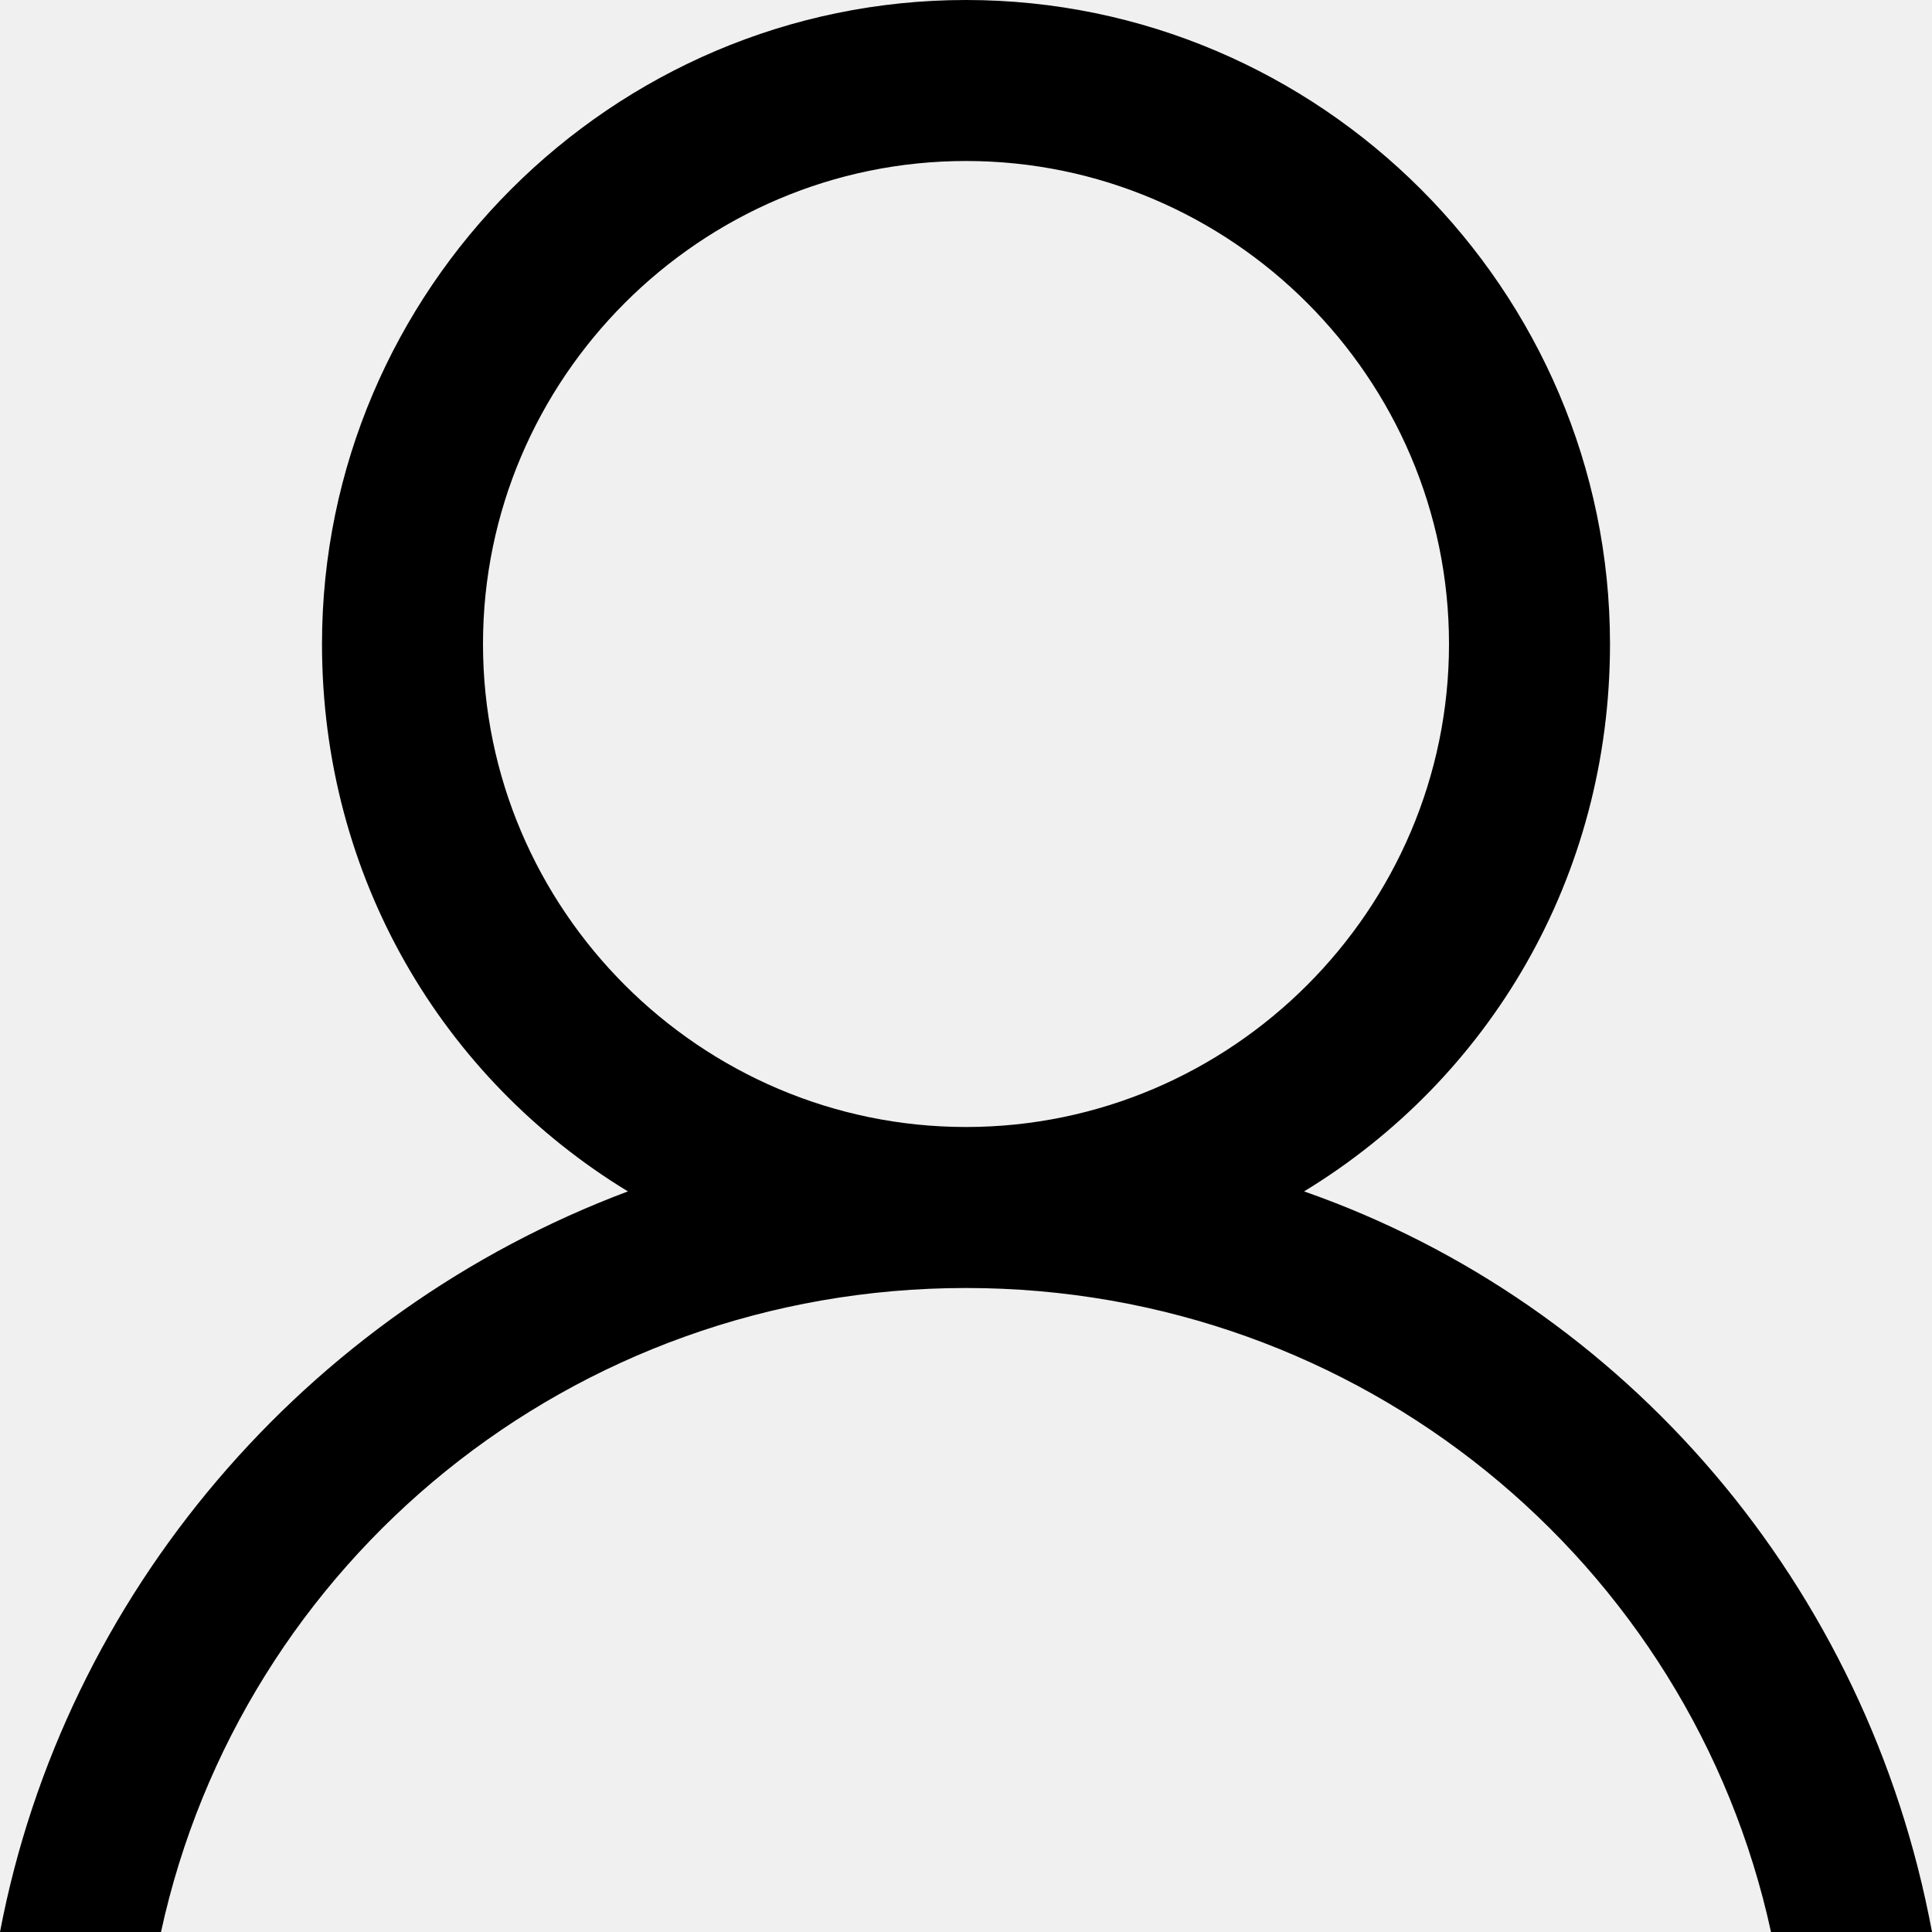
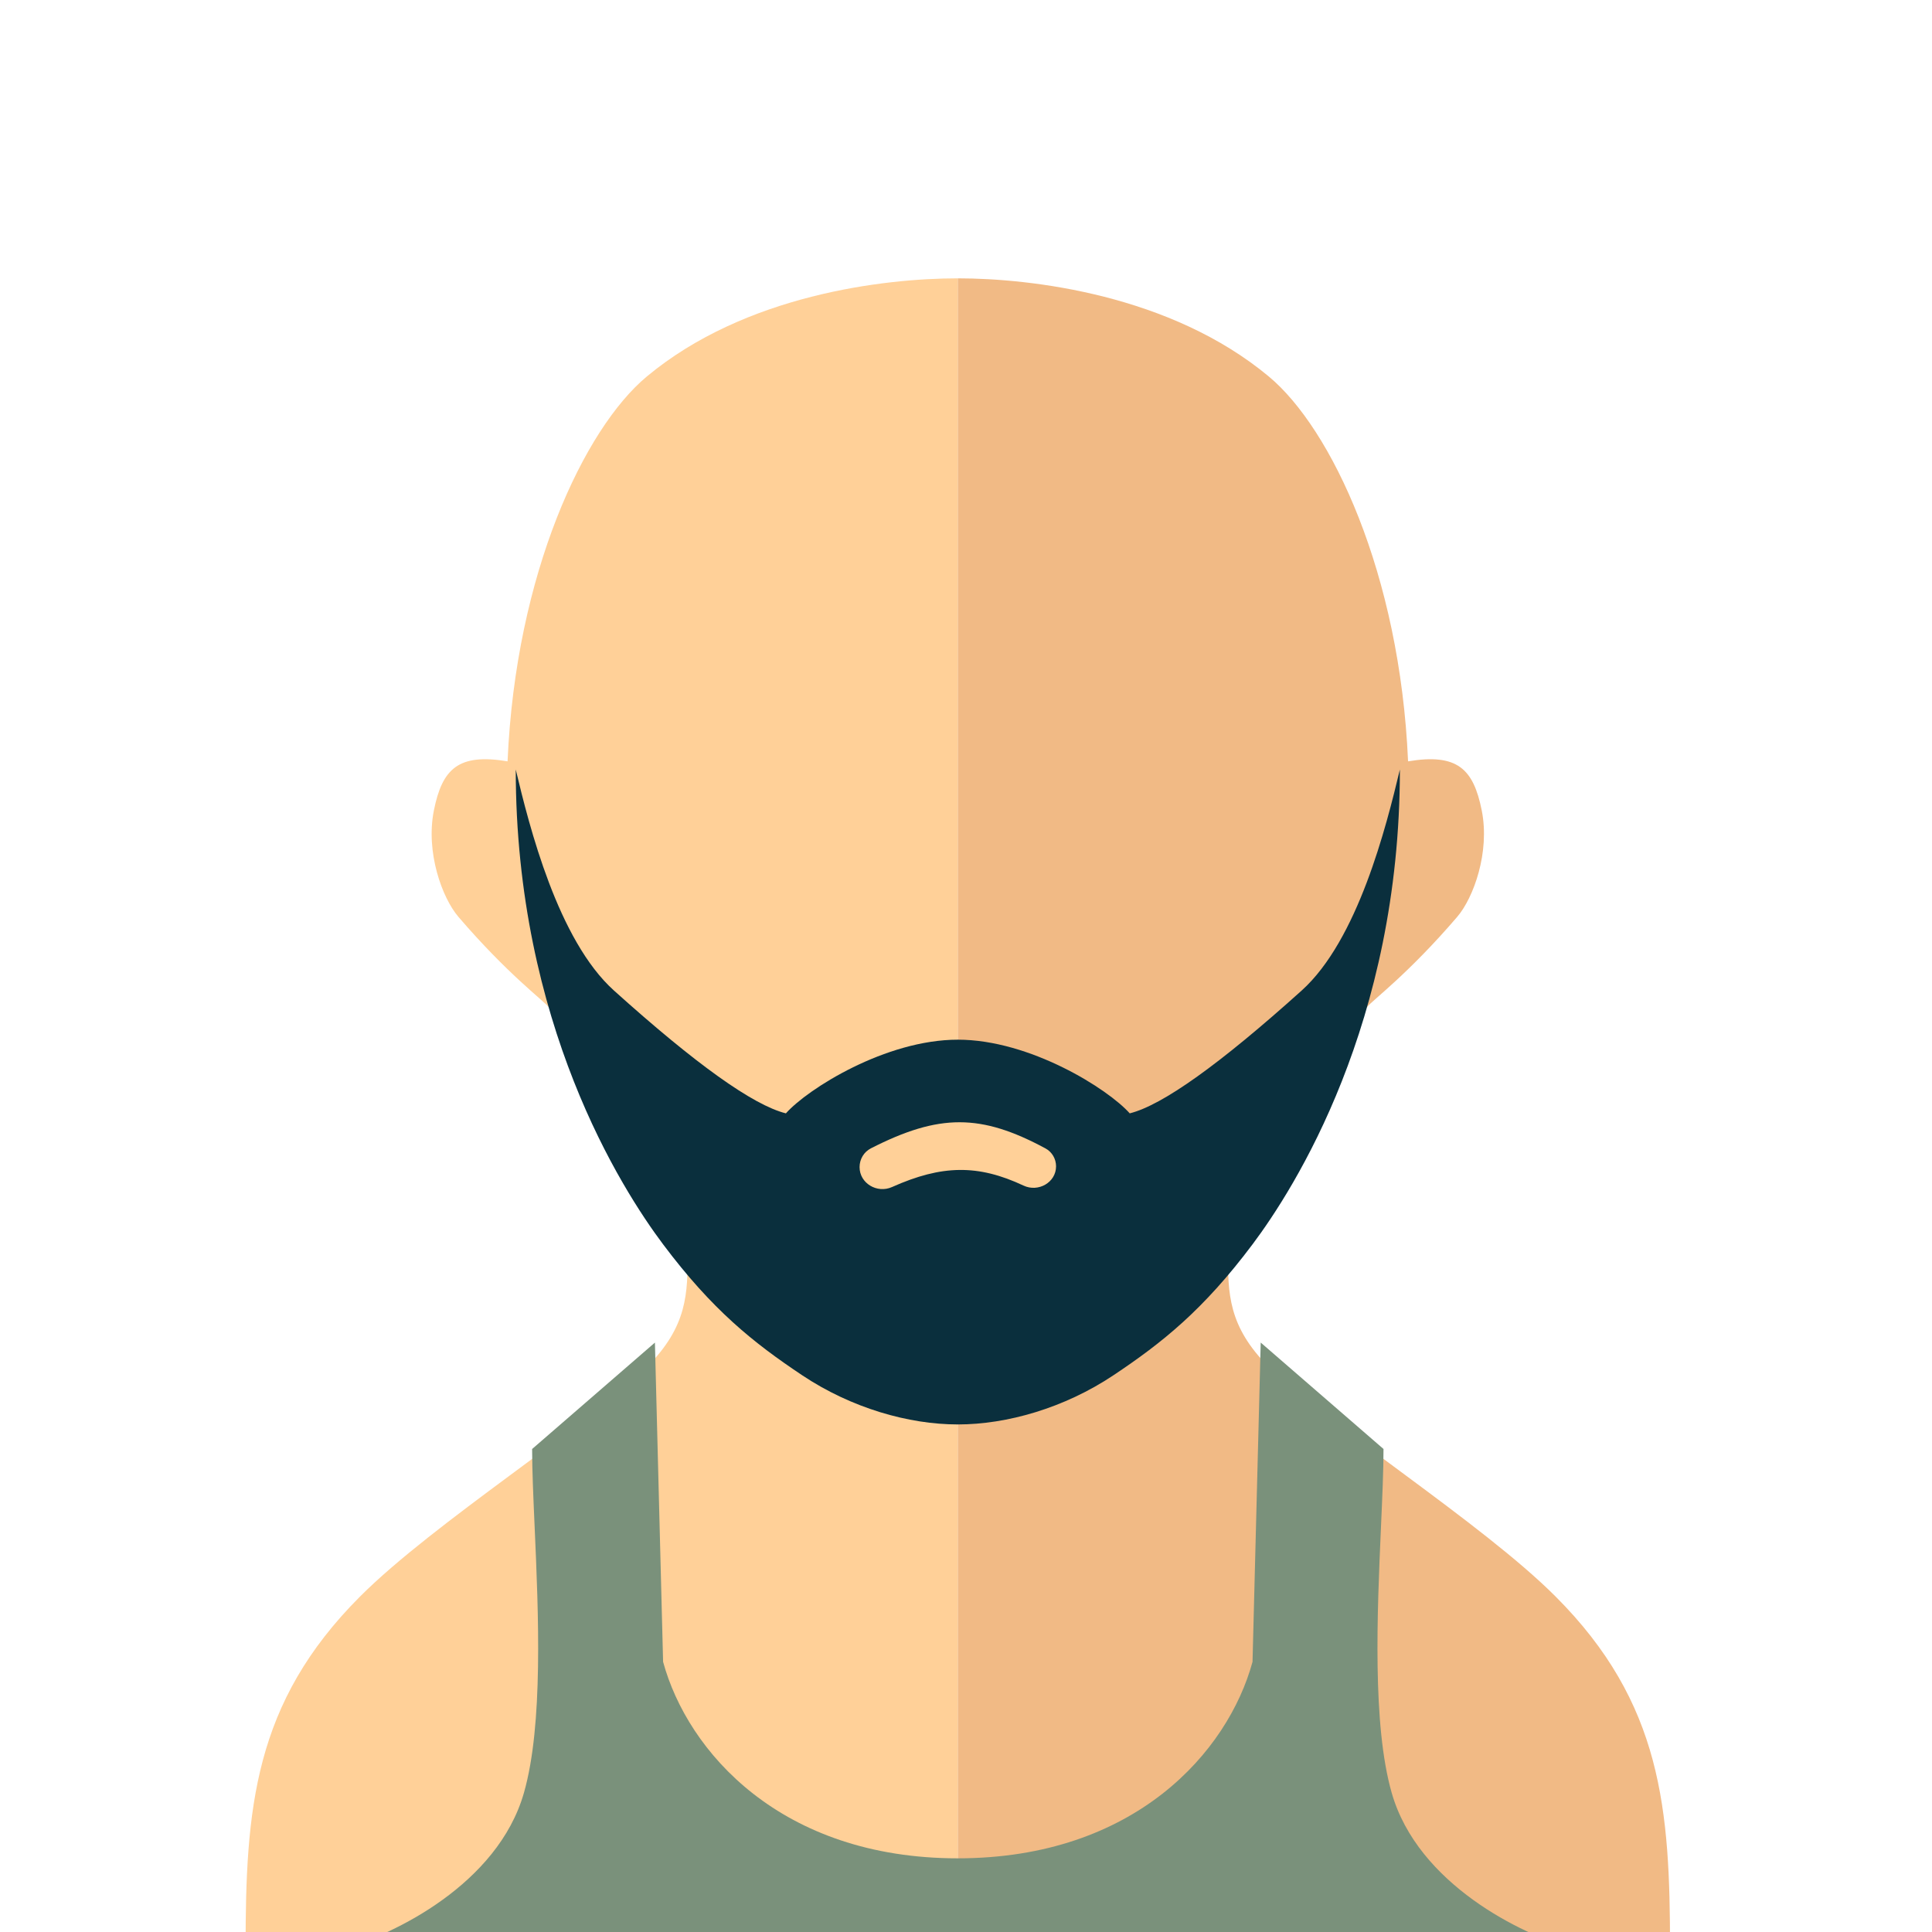
- <svg xmlns="http://www.w3.org/2000/svg" width="54px" height="54px" viewBox="0 0 54 54" version="1.1">
-   <defs />
-   <g id="Page-1" stroke="none" stroke-width="1" fill="none" fill-rule="evenodd">
-     <g id="user" fill="#000000" fill-rule="nonzero">
-       <path d="M36.45,33.3 C41.625,30.15 45,24.525 45,18 C45,8.1 36.9,0 27,0 C17.1,0 9,8.1 9,18 C9,24.525 12.375,30.15 17.55,33.3 C8.55,36.675 1.8,44.55 0,54 L4.5,54 C6.75,43.65 15.975,36 27,36 C38.025,36 47.25,43.65 49.5,54 L54,54 C52.2,44.325 45.45,36.45 36.45,33.3 Z M13.5,18 C13.5,10.575 19.575,4.5 27,4.5 C34.425,4.5 40.5,10.575 40.5,18 C40.5,25.425 34.425,31.5 27,31.5 C19.575,31.5 13.5,25.425 13.5,18 Z" id="Shape" />
-     </g>
-   </g>
+ <svg xmlns="http://www.w3.org/2000/svg" width="118" height="118" viewBox="0 0 118 118" fill="none">
+   <rect width="118" height="118" fill="white" />
+   <path d="M43.5 102V0C39 0 30.5 1 24.5 6C20.692 9.173 16.5 18 16 29.5C13 29 12.009 29.95 11.5 32.5C10.991 35.05 12 37.833 13 39C16 42.5 18.193 44.105 18.5 44.5C22 49 23.5 55.167 27 59.5C27 62 27 64 24.5 66.5C21 70 11.5 76 7 80.5C0.481 87.019 0 93.5 0 102H43.5Z" transform="translate(15 17)" fill="#FFD098" />
+   <path d="M43.5 102V0C39 0 30.5 1 24.5 6C20.692 9.173 16.5 18 16 29.5C13 29 12.009 29.95 11.5 32.5C10.991 35.05 12 37.833 13 39C16 42.5 18.193 44.105 18.5 44.5C22 49 23.5 55.167 27 59.5C27 62 27 64 24.5 66.5C21 70 11.5 76 7 80.5C0.481 87.019 0 93.5 0 102H43.5Z" transform="translate(102 17) scale(-1 1)" fill="#F1BA85" />
+   <path fill-rule="evenodd" clip-rule="evenodd" d="M0 0C0.833 3.5 2.574 10.416 6 13.5C11 18 14.5 20.5 16.5 21C17.833 19.5 22.6 16.5 27 16.5C31.4 16.5 36.167 19.5 37.5 21C39.5 20.5 43 18 48 13.5C51.426 10.416 53.167 3.5 54 0C54 15.5 47.546 25.606 45 29C42 33 39.5 35 36.5 37C33.5 39 30 40 27 40C24 40 20.5 39 17.5 37C14.5 35 12 33 9 29C6.454 25.606 0 15.5 0 0Z" transform="translate(31.5 47)" fill="#0A2F3D" />
+   <path fill-rule="evenodd" clip-rule="evenodd" d="M19 0L19.5 19.5C21 25 26.7 31.5 37.5 31.5C48.3 31.5 54 25 55.5 19.5L56 0L63.5 6.5C63.5 7.786 63.427 9.428 63.346 11.254C63.113 16.531 62.811 23.34 64 27.5C65.6 33.1 72 36.167 75 37H37.5H0C3 36.167 9.4 33.1 11 27.5C12.189 23.34 11.887 16.531 11.654 11.254C11.573 9.428 11.5 7.786 11.5 6.5L19 0Z" transform="translate(21 82)" fill="#7A917B" />
+   <path d="M0 2.737C0 2.256 0.264 1.81 0.693 1.592C4.87 -0.538 7.414 -0.526 11.356 1.598C11.756 1.814 12 2.237 12 2.691V2.691C12 3.682 10.911 4.29 10.014 3.868C7.236 2.565 5.028 2.595 1.983 3.956C1.073 4.363 0 3.734 0 2.737V2.737Z" transform="translate(52.5 68.5438)" fill="#FFD098" />
</svg>
